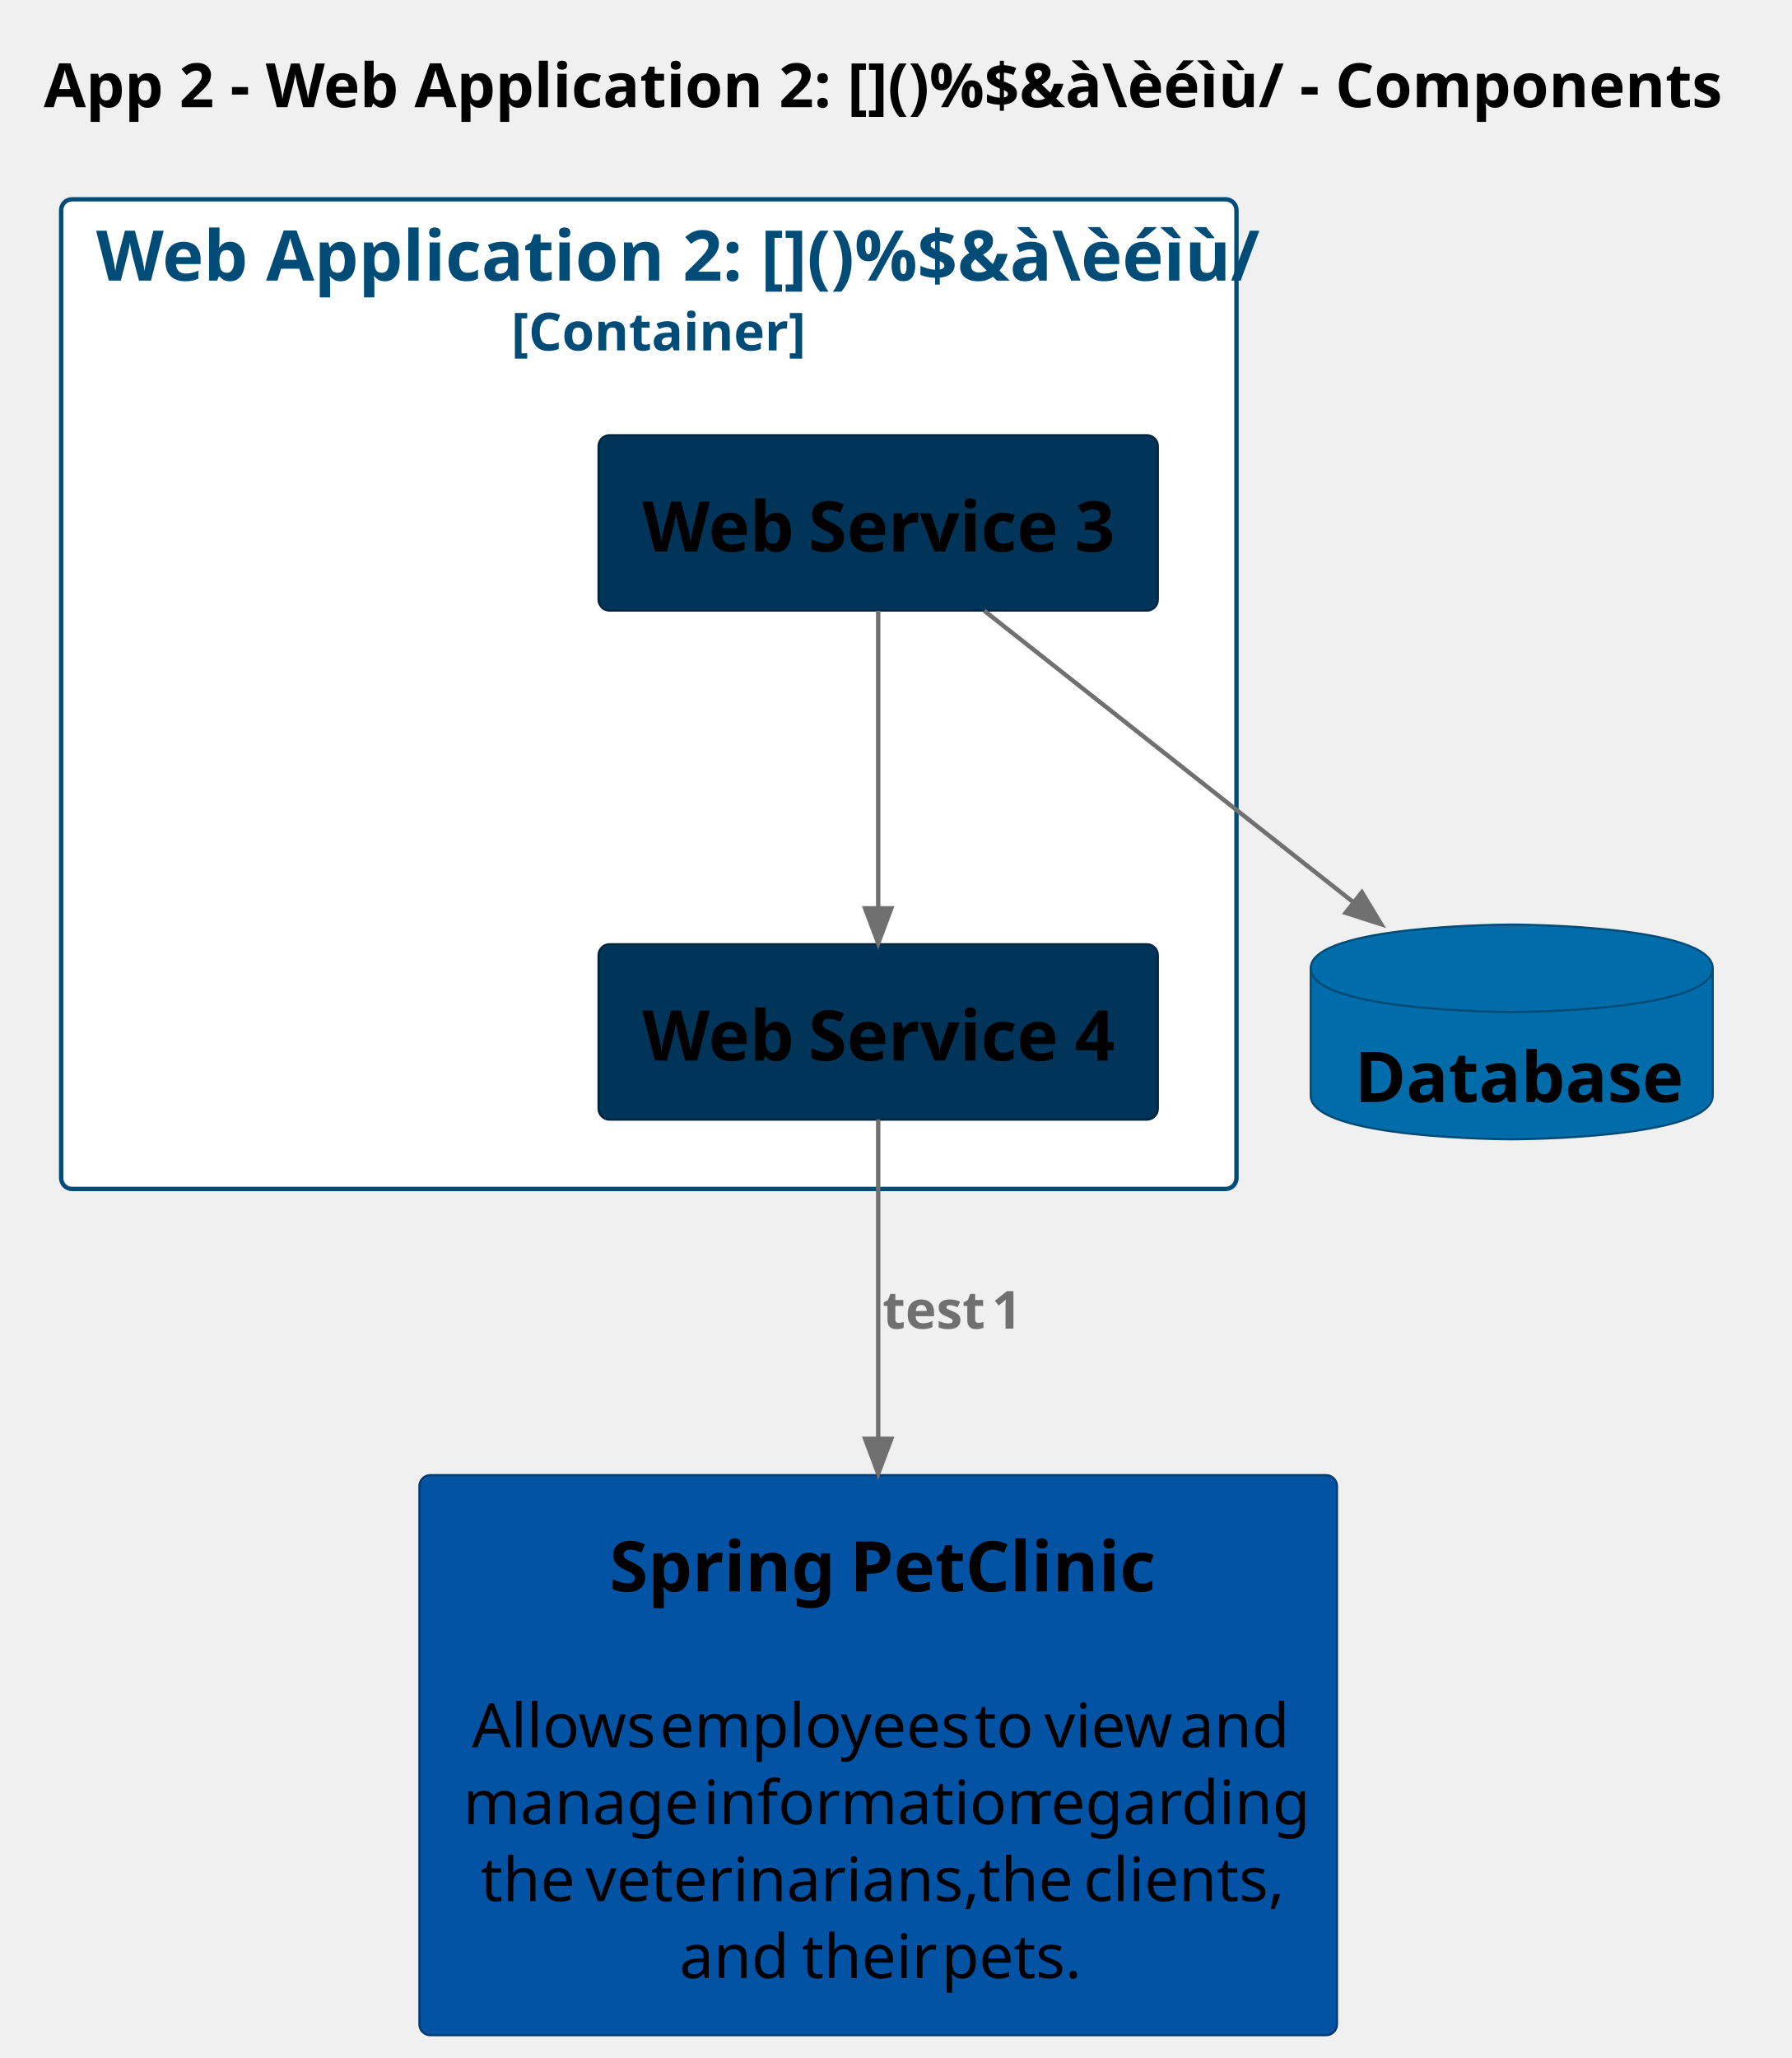
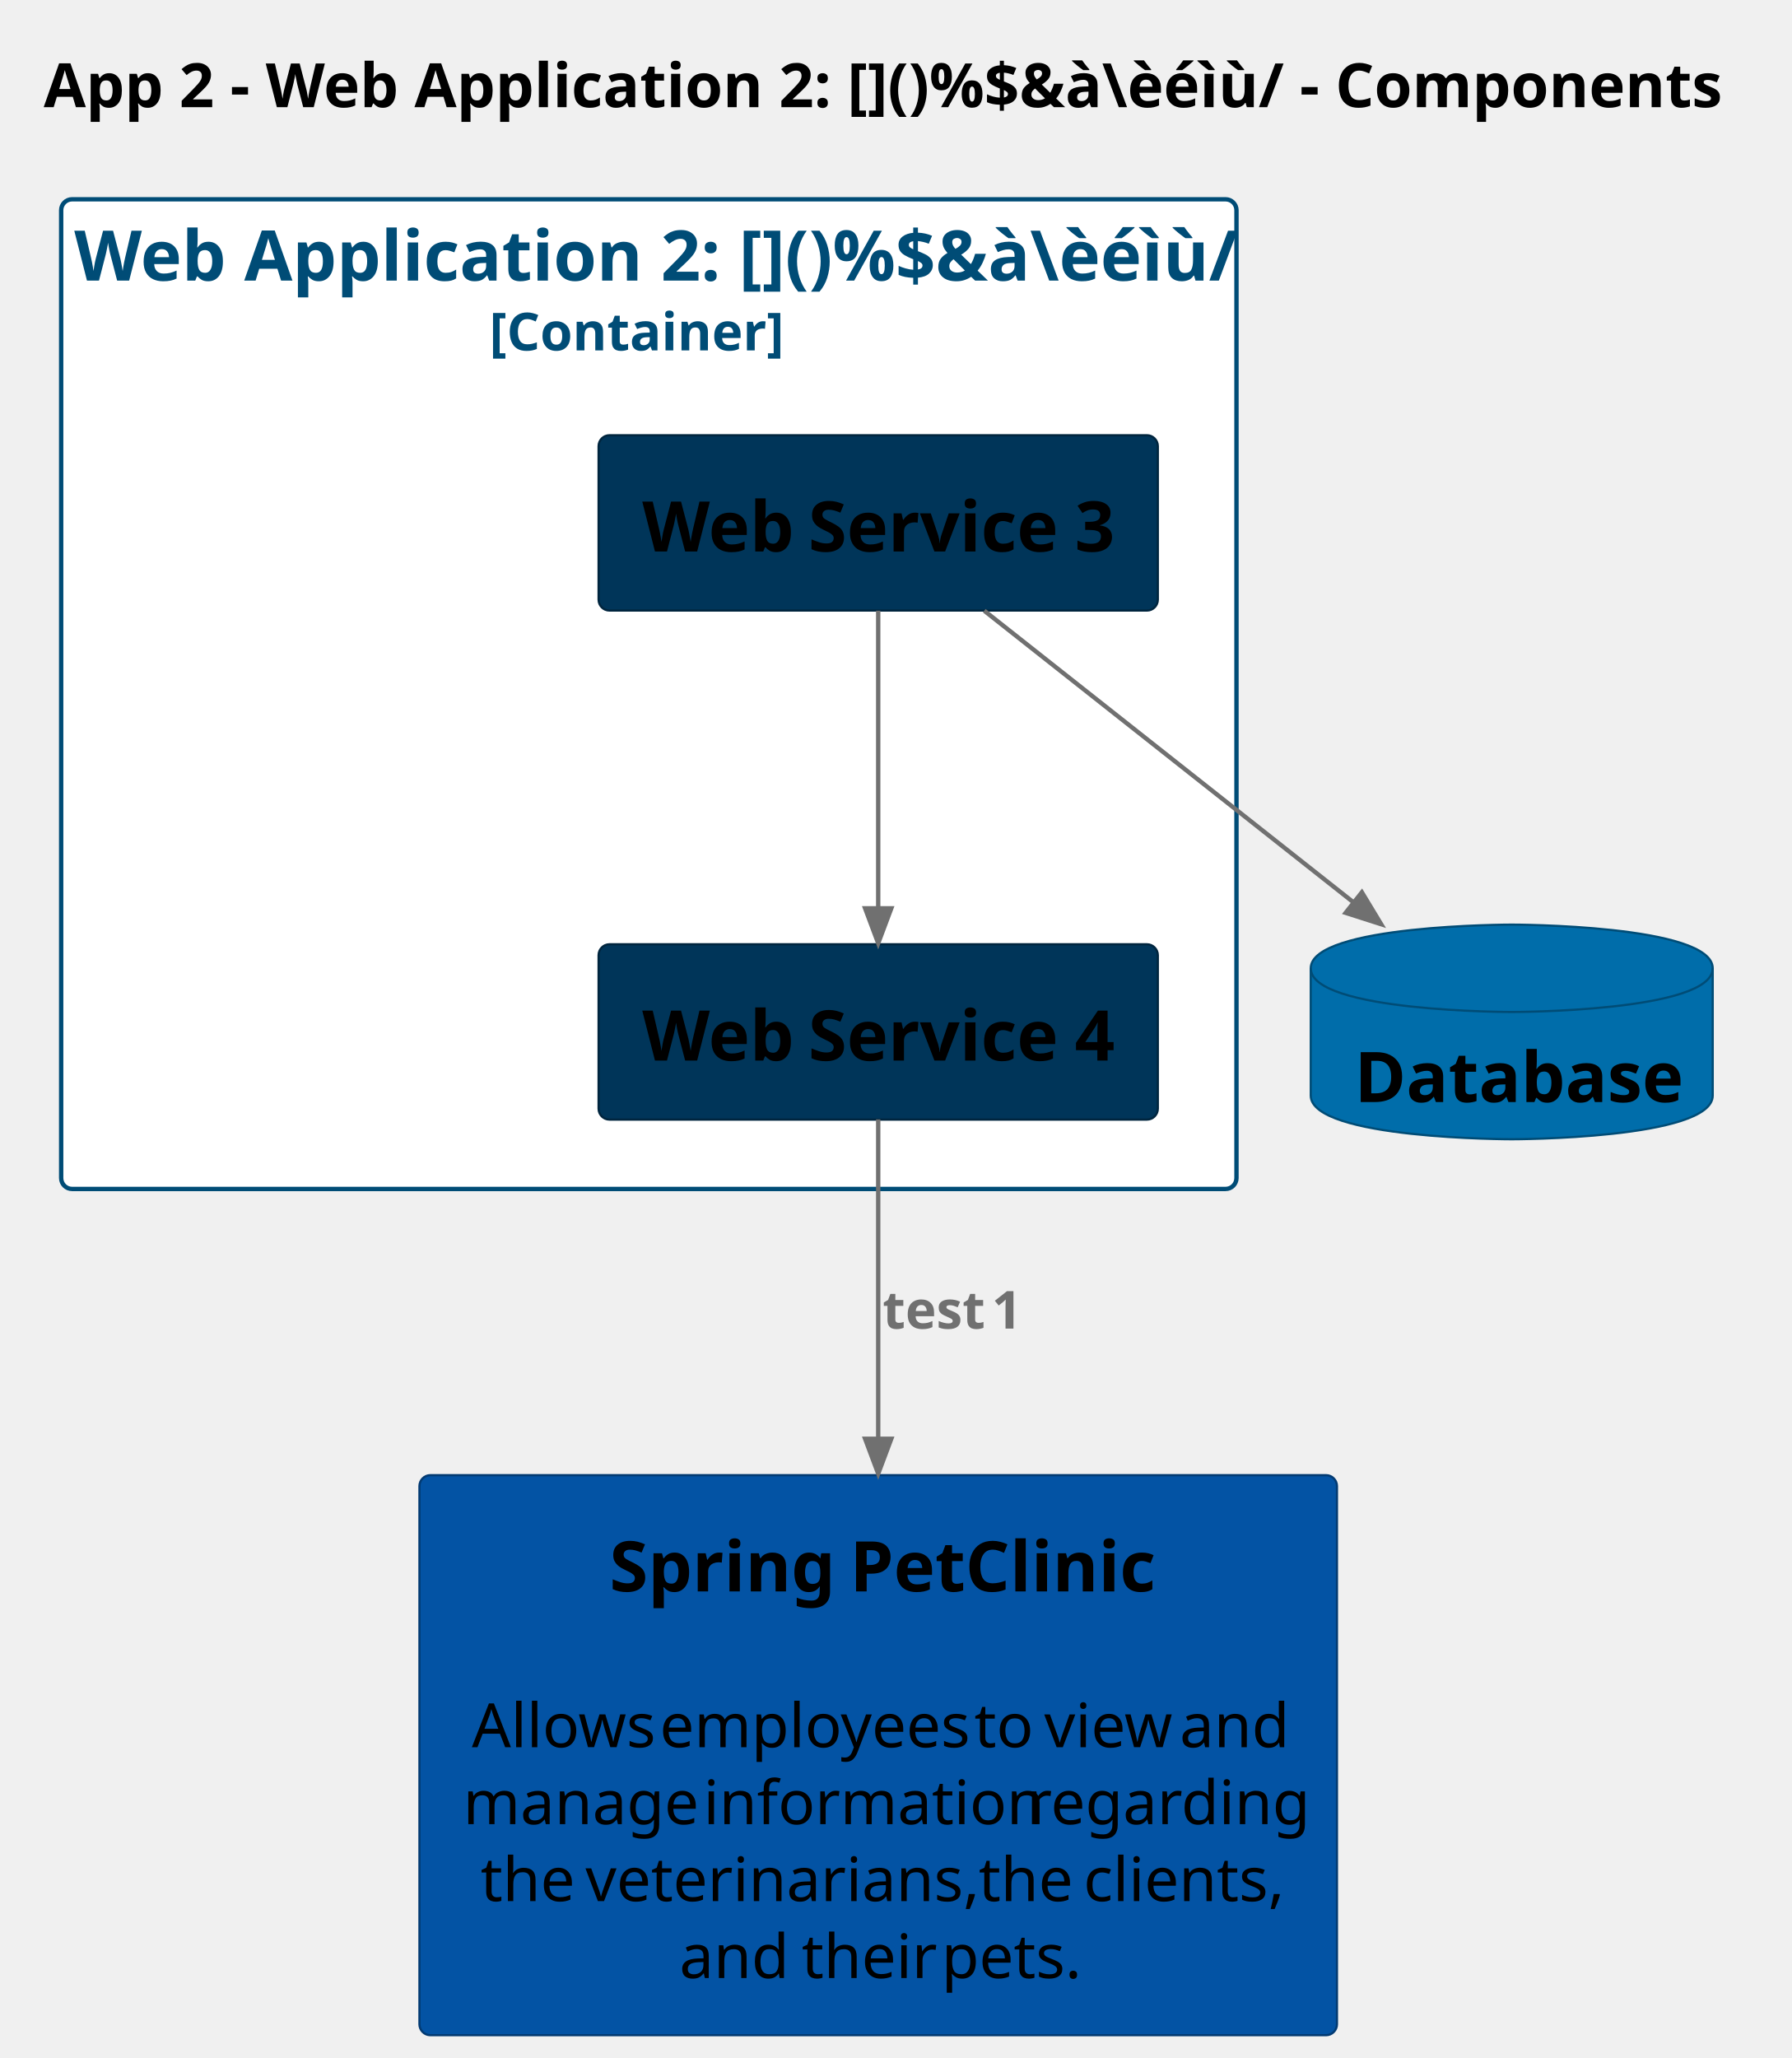
<svg xmlns="http://www.w3.org/2000/svg" contentStyleType="text/css" height="471px" preserveAspectRatio="none" style="width:410px;height:471px;background:#FFFFFF;" version="1.1" viewBox="0 0 410 471" width="410px" zoomAndPan="magnify">
  <defs />
  <g>
    <text fill="#000000" font-family="sans-serif" font-size="14" font-weight="bold" lengthAdjust="spacing" textLength="382" x="10" y="24.533">App 2 - Web Application 2: []()%$&amp;à\èéìù/ - Components</text>
    <g id="cluster_App2.WebApplication2àèéìù_boundary">
      <rect fill="#FFFFFF" height="226.5" rx="2.5" ry="2.5" style="stroke:#004C76;stroke-width:1.0;" width="269" x="14" y="45.609" />
-       <text fill="#004C76" font-family="sans-serif" font-size="16" font-weight="bold" lengthAdjust="spacing" textLength="253" x="22" y="64.219">Web Application 2: []()%$&amp;à\èéìù/</text>
-       <text fill="#004C76" font-family="sans-serif" font-size="12" font-weight="bold" lengthAdjust="spacing" textLength="63" x="117" y="80.191">[Container]</text>
+       <text fill="#004C76" font-family="sans-serif" font-size="16" font-weight="bold" lengthAdjust="spacing" textLength="253" x="17" y="64.219">Web Application 2: []()%$&amp;à\èéìù/</text>
+       <text fill="#004C76" font-family="sans-serif" font-size="12" font-weight="bold" lengthAdjust="spacing" textLength="63" x="112" y="80.191">[Container]</text>
    </g>
    <g id="elem_App2.WebApplication2àèéìù.WebService3">
      <rect fill="#003559" height="40.125" rx="2.5" ry="2.5" style="stroke:#00253E;stroke-width:0.5;" width="128" x="137" y="99.609" />
      <text fill="#000000" font-family="sans-serif" font-size="16" font-weight="bold" lengthAdjust="spacing" textLength="34" x="147" y="126.219">Web</text>
      <text fill="#000000" font-family="sans-serif" font-size="16" font-weight="bold" lengthAdjust="spacing" textLength="4" x="181" y="126.219"> </text>
      <text fill="#000000" font-family="sans-serif" font-size="16" font-weight="bold" lengthAdjust="spacing" textLength="57" x="185" y="126.219">Service</text>
      <text fill="#000000" font-family="sans-serif" font-size="16" font-weight="bold" lengthAdjust="spacing" textLength="4" x="242" y="126.219"> </text>
      <text fill="#000000" font-family="sans-serif" font-size="16" font-weight="bold" lengthAdjust="spacing" textLength="9" x="246" y="126.219">3</text>
    </g>
    <g id="elem_App2.WebApplication2àèéìù.WebService4">
      <rect fill="#003559" height="40.125" rx="2.5" ry="2.5" style="stroke:#00253E;stroke-width:0.5;" width="128" x="137" y="216.109" />
      <text fill="#000000" font-family="sans-serif" font-size="16" font-weight="bold" lengthAdjust="spacing" textLength="34" x="147" y="242.719">Web</text>
      <text fill="#000000" font-family="sans-serif" font-size="16" font-weight="bold" lengthAdjust="spacing" textLength="4" x="181" y="242.719"> </text>
      <text fill="#000000" font-family="sans-serif" font-size="16" font-weight="bold" lengthAdjust="spacing" textLength="57" x="185" y="242.719">Service</text>
      <text fill="#000000" font-family="sans-serif" font-size="16" font-weight="bold" lengthAdjust="spacing" textLength="4" x="242" y="242.719"> </text>
      <text fill="#000000" font-family="sans-serif" font-size="16" font-weight="bold" lengthAdjust="spacing" textLength="9" x="246" y="242.719">4</text>
    </g>
    <g id="elem_SpringPetClinic">
      <rect fill="#0353A4" height="128.172" rx="2.5" ry="2.5" style="stroke:#023A72;stroke-width:0.5;" width="210" x="96" y="337.609" />
      <text fill="#000000" font-family="sans-serif" font-size="16" font-weight="bold" lengthAdjust="spacing" textLength="51" x="139.5" y="364.219">Spring</text>
      <text fill="#000000" font-family="sans-serif" font-size="16" font-weight="bold" lengthAdjust="spacing" textLength="4" x="190.5" y="364.219"> </text>
      <text fill="#000000" font-family="sans-serif" font-size="16" font-weight="bold" lengthAdjust="spacing" textLength="68" x="194.5" y="364.219">PetClinic</text>
      <text fill="#000000" font-family="sans-serif" font-size="14" lengthAdjust="spacing" textLength="4" x="199" y="382.268"> </text>
      <text fill="#000000" font-family="sans-serif" font-size="14" lengthAdjust="spacing" textLength="39" x="108" y="399.877">Allows</text>
      <text fill="#000000" font-family="sans-serif" font-size="14" lengthAdjust="spacing" textLength="4" x="147" y="399.877"> </text>
      <text fill="#000000" font-family="sans-serif" font-size="14" lengthAdjust="spacing" textLength="68" x="151" y="399.877">employees</text>
      <text fill="#000000" font-family="sans-serif" font-size="14" lengthAdjust="spacing" textLength="4" x="219" y="399.877"> </text>
      <text fill="#000000" font-family="sans-serif" font-size="14" lengthAdjust="spacing" textLength="12" x="223" y="399.877">to</text>
      <text fill="#000000" font-family="sans-serif" font-size="14" lengthAdjust="spacing" textLength="4" x="235" y="399.877"> </text>
      <text fill="#000000" font-family="sans-serif" font-size="14" lengthAdjust="spacing" textLength="27" x="239" y="399.877">view</text>
      <text fill="#000000" font-family="sans-serif" font-size="14" lengthAdjust="spacing" textLength="4" x="266" y="399.877"> </text>
      <text fill="#000000" font-family="sans-serif" font-size="14" lengthAdjust="spacing" textLength="24" x="270" y="399.877">and</text>
      <text fill="#000000" font-family="sans-serif" font-size="14" lengthAdjust="spacing" textLength="51" x="106" y="417.486">manage</text>
      <text fill="#000000" font-family="sans-serif" font-size="14" lengthAdjust="spacing" textLength="4" x="157" y="417.486"> </text>
      <text fill="#000000" font-family="sans-serif" font-size="14" lengthAdjust="spacing" textLength="70" x="161" y="417.486">information</text>
      <text fill="#000000" font-family="sans-serif" font-size="14" lengthAdjust="spacing" textLength="4" x="231" y="417.486"> </text>
      <text fill="#000000" font-family="sans-serif" font-size="14" lengthAdjust="spacing" textLength="61" x="235" y="417.486">regarding</text>
      <text fill="#000000" font-family="sans-serif" font-size="14" lengthAdjust="spacing" textLength="20" x="110" y="435.096">the</text>
      <text fill="#000000" font-family="sans-serif" font-size="14" lengthAdjust="spacing" textLength="4" x="130" y="435.096"> </text>
      <text fill="#000000" font-family="sans-serif" font-size="14" lengthAdjust="spacing" textLength="86" x="134" y="435.096">veterinarians,</text>
      <text fill="#000000" font-family="sans-serif" font-size="14" lengthAdjust="spacing" textLength="4" x="220" y="435.096"> </text>
      <text fill="#000000" font-family="sans-serif" font-size="14" lengthAdjust="spacing" textLength="20" x="224" y="435.096">the</text>
      <text fill="#000000" font-family="sans-serif" font-size="14" lengthAdjust="spacing" textLength="4" x="244" y="435.096"> </text>
      <text fill="#000000" font-family="sans-serif" font-size="14" lengthAdjust="spacing" textLength="44" x="248" y="435.096">clients,</text>
      <text fill="#000000" font-family="sans-serif" font-size="14" lengthAdjust="spacing" textLength="24" x="155.5" y="452.705">and</text>
      <text fill="#000000" font-family="sans-serif" font-size="14" lengthAdjust="spacing" textLength="4" x="179.5" y="452.705"> </text>
      <text fill="#000000" font-family="sans-serif" font-size="14" lengthAdjust="spacing" textLength="28" x="183.5" y="452.705">their</text>
      <text fill="#000000" font-family="sans-serif" font-size="14" lengthAdjust="spacing" textLength="4" x="211.5" y="452.705"> </text>
      <text fill="#000000" font-family="sans-serif" font-size="14" lengthAdjust="spacing" textLength="31" x="215.5" y="452.705">pets.</text>
    </g>
    <g id="elem_App2.Database">
      <path d="M300,221.609 C300,211.609 346,211.609 346,211.609 C346,211.609 392,211.609 392,221.609 L392,250.734 C392,260.734 346,260.734 346,260.734 C346,260.734 300,260.734 300,250.734 L300,221.609 " fill="#006DAA" style="stroke:#004C76;stroke-width:0.5;" />
      <path d="M300,221.609 C300,231.609 346,231.609 346,231.609 C346,231.609 392,231.609 392,221.609 " fill="none" style="stroke:#004C76;stroke-width:0.5;" />
      <text fill="#000000" font-family="sans-serif" font-size="16" font-weight="bold" lengthAdjust="spacing" textLength="72" x="310" y="252.219">Database</text>
    </g>
    <g id="link_App2.WebApplication2àèéìù.WebService3_App2.Database">
      <path d="M225.27,139.769 C250.26,159.509 282.972,185.341 309.842,206.561 " fill="none" id="App2.WebApplication2àèéìù.WebService3-to-App2.Database" style="stroke:#707070;stroke-width:1.0;" />
      <polygon fill="#707070" points="316.12,211.519,311.701,204.207,307.982,208.916,316.12,211.519" style="stroke:#707070;stroke-width:1.0;" />
      <text fill="#707070" font-family="sans-serif" font-size="0" lengthAdjust="spacing" textLength="0" x="278" y="170.609">.</text>
    </g>
    <g id="link_App2.WebApplication2àèéìù.WebService3_App2.WebApplication2àèéìù.WebService4">
      <path d="M201,139.769 C201,160.909 201,186.719 201,207.879 " fill="none" id="App2.WebApplication2àèéìù.WebService3-to-App2.WebApplication2àèéìù.WebService4" style="stroke:#707070;stroke-width:1.0;" />
      <polygon fill="#707070" points="201,215.879,204,207.879,198,207.879,201,215.879" style="stroke:#707070;stroke-width:1.0;" />
      <text fill="#707070" font-family="sans-serif" font-size="0" lengthAdjust="spacing" textLength="0" x="202" y="170.609">.</text>
    </g>
    <g id="link_App2.WebApplication2àèéìù.WebService4_SpringPetClinic">
      <path d="M201,256.189 C201,276.069 201,300.299 201,329.279 " fill="none" id="App2.WebApplication2àèéìù.WebService4-to-SpringPetClinic" style="stroke:#707070;stroke-width:1.0;" />
      <polygon fill="#707070" points="201,337.279,204,329.279,198,329.279,201,337.279" style="stroke:#707070;stroke-width:1.0;" />
      <text fill="#707070" font-family="sans-serif" font-size="12" font-weight="bold" lengthAdjust="spacing" textLength="22" x="202" y="304.066">test</text>
      <text fill="#707070" font-family="sans-serif" font-size="12" font-weight="bold" lengthAdjust="spacing" textLength="3" x="224" y="304.066"> </text>
      <text fill="#707070" font-family="sans-serif" font-size="12" font-weight="bold" lengthAdjust="spacing" textLength="7" x="227" y="304.066">1</text>
    </g>
  </g>
</svg>
